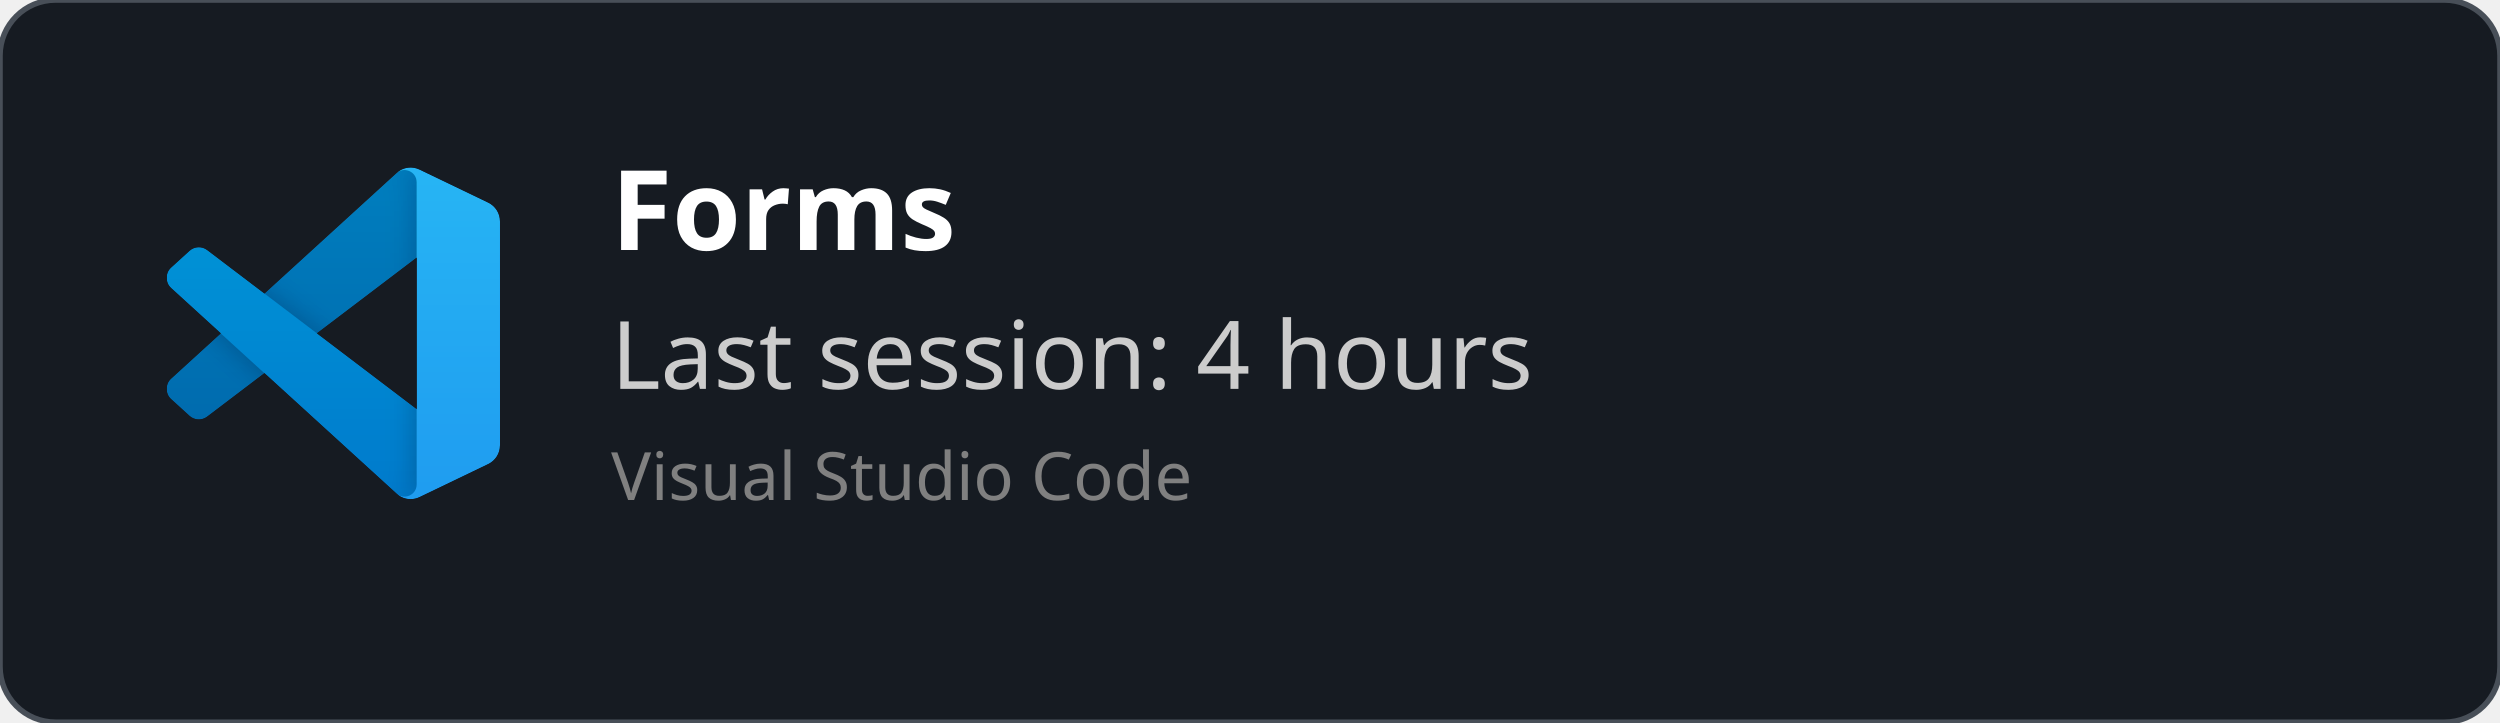
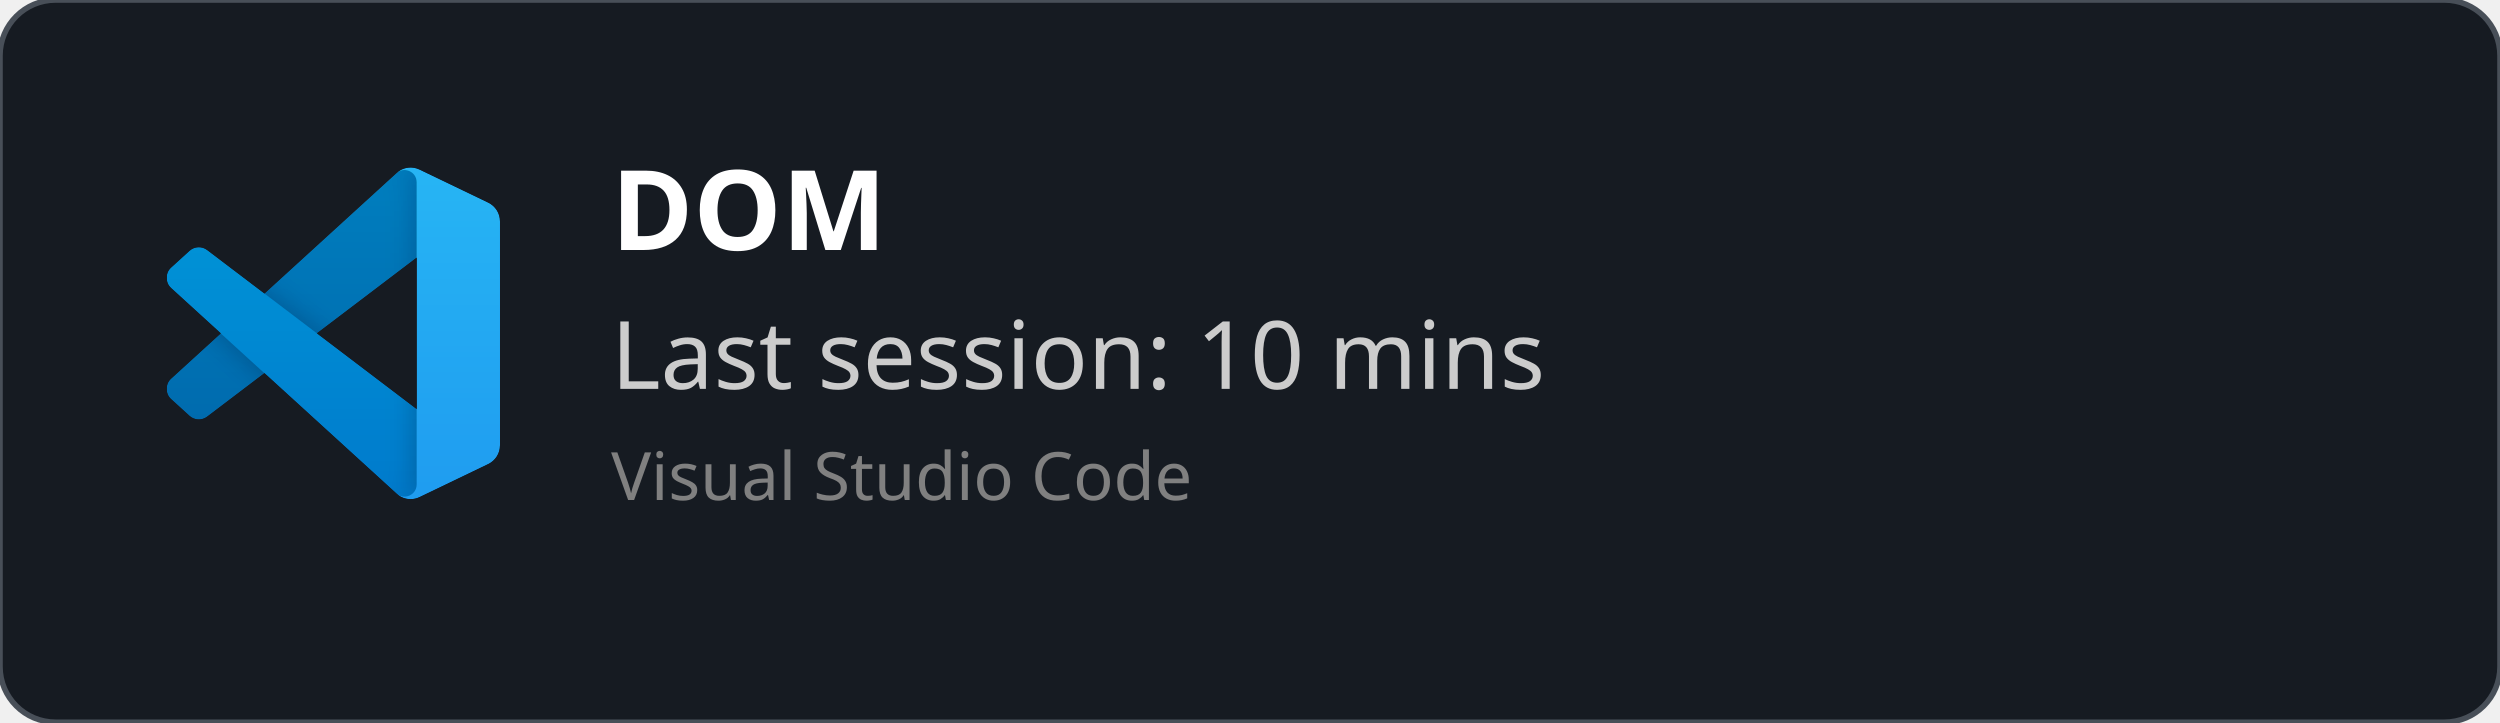
<svg xmlns="http://www.w3.org/2000/svg" width="450" height="130" viewBox="0 0 450 130" fill="none" role="img">
  <style>
    *{
        font-family: 'Segoe UI', Ubuntu, monospace
    }
    </style>
  <defs>
    <clipPath id="horizontalClip" x="20" y="20" width="500" height="200">
      <rect x="90" y="20" width="300" height="50" />
    </clipPath>
  </defs>
  <rect width="450" height="130" fill="rgba(22,27,34)" stroke="#484f58" stroke-width="1" fill-opacity="1" stroke-opacity="1" x="0" y="0" rx="10px" ry="10px">
    </rect>
  <svg width="60" height="60" x="30" y="30" viewBox="0 0 100 100" fill="none" id="vscode">
    <mask id="mask0" mask-type="alpha" maskUnits="userSpaceOnUse" x="0" y="0" width="100" height="100">
      <path fill-rule="evenodd" clip-rule="evenodd" d="M70.912 99.317C72.487 99.931 74.283 99.891 75.873 99.126L96.461 89.22C98.624 88.179 100 85.989 100 83.587V16.413C100 14.011 98.624 11.822 96.461 10.781L75.873 0.874C73.786 -0.13 71.345 0.116 69.513 1.447C69.252 1.637 69.003 1.849 68.769 2.083L29.355 38.041L12.187 25.01C10.589 23.797 8.354 23.896 6.869 25.246L1.363 30.255C-0.453 31.906 -0.455 34.763 1.359 36.417L16.247 50L1.359 63.583C-0.455 65.237 -0.453 68.094 1.363 69.745L6.869 74.754C8.354 76.104 10.589 76.204 12.187 74.99L29.355 61.959L68.769 97.917C69.392 98.541 70.125 99.01 70.912 99.317ZM75.015 27.299L45.109 50L75.015 72.701V27.299Z" fill="white" />
    </mask>
    <g mask="url(#mask0)">
      <path d="M96.461 10.796L75.857 0.876C73.472 -0.273 70.622 0.212 68.75 2.083L1.299 63.583C-0.516 65.237 -0.514 68.094 1.303 69.745L6.813 74.754C8.298 76.104 10.535 76.204 12.134 74.99L93.361 13.37C96.086 11.303 100 13.246 100 16.667V16.427C100 14.027 98.625 11.838 96.461 10.796Z" fill="#0065A9" />
      <g filter="url(#filter0_d)">
        <path d="M96.461 89.204L75.857 99.124C73.472 100.273 70.622 99.788 68.75 97.917L1.299 36.417C-0.516 34.763 -0.514 31.906 1.303 30.255L6.813 25.246C8.298 23.896 10.535 23.796 12.134 25.009L93.361 86.63C96.086 88.697 100 86.754 100 83.333V83.573C100 85.974 98.625 88.162 96.461 89.204Z" fill="#007ACC" />
      </g>
      <g filter="url(#filter1_d)">
        <path d="M75.858 99.126C73.472 100.274 70.622 99.788 68.75 97.917C71.056 100.223 75 98.59 75 95.328V4.672C75 1.41 71.056 -0.223 68.75 2.083C70.622 0.211 73.472 -0.274 75.858 0.874L96.459 10.781C98.623 11.822 100 14.011 100 16.413V83.587C100 85.989 98.623 88.179 96.459 89.22L75.858 99.126Z" fill="#1F9CF0" />
      </g>
      <g style="mix-blend-mode:overlay" opacity="0.25">
        <path fill-rule="evenodd" clip-rule="evenodd" d="M70.851 99.317C72.426 99.931 74.222 99.891 75.812 99.126L96.4 89.22C98.563 88.179 99.939 85.989 99.939 83.587V16.413C99.939 14.011 98.564 11.822 96.4 10.781L75.812 0.874C73.725 -0.13 71.284 0.116 69.453 1.447C69.191 1.637 68.942 1.849 68.708 2.083L29.294 38.041L12.126 25.01C10.528 23.796 8.293 23.896 6.809 25.246L1.302 30.255C-0.513 31.906 -0.515 34.763 1.298 36.417L16.186 50L1.298 63.583C-0.515 65.237 -0.513 68.094 1.302 69.745L6.809 74.754C8.293 76.104 10.528 76.204 12.126 74.99L29.294 61.959L68.708 97.917C69.332 98.54 70.064 99.01 70.851 99.317ZM74.954 27.299L45.048 50L74.954 72.701V27.299Z" fill="url(#paint0_linear)" />
      </g>
    </g>
    <defs>
      <filter id="filter0_d" x="-8.394" y="15.829" width="116.727" height="92.246" filterUnits="userSpaceOnUse" color-interpolation-filters="sRGB">
        <feFlood flood-opacity="0" result="BackgroundImageFix" />
        <feColorMatrix in="SourceAlpha" type="matrix" values="0 0 0 0 0 0 0 0 0 0 0 0 0 0 0 0 0 0 127 0" />
        <feOffset />
        <feGaussianBlur stdDeviation="4.167" />
        <feColorMatrix type="matrix" values="0 0 0 0 0 0 0 0 0 0 0 0 0 0 0 0 0 0 0.25 0" />
        <feBlend mode="overlay" in2="BackgroundImageFix" result="effect1_dropShadow" />
        <feBlend mode="normal" in="SourceGraphic" in2="effect1_dropShadow" result="shape" />
      </filter>
      <filter id="filter1_d" x="60.417" y="-8.076" width="47.917" height="116.151" filterUnits="userSpaceOnUse" color-interpolation-filters="sRGB">
        <feFlood flood-opacity="0" result="BackgroundImageFix" />
        <feColorMatrix in="SourceAlpha" type="matrix" values="0 0 0 0 0 0 0 0 0 0 0 0 0 0 0 0 0 0 127 0" />
        <feOffset />
        <feGaussianBlur stdDeviation="4.167" />
        <feColorMatrix type="matrix" values="0 0 0 0 0 0 0 0 0 0 0 0 0 0 0 0 0 0 0.25 0" />
        <feBlend mode="overlay" in2="BackgroundImageFix" result="effect1_dropShadow" />
        <feBlend mode="normal" in="SourceGraphic" in2="effect1_dropShadow" result="shape" />
      </filter>
      <linearGradient id="paint0_linear" x1="49.939" y1="0.258" x2="49.939" y2="99.742" gradientUnits="userSpaceOnUse">
        <stop stop-color="white" />
        <stop offset="1" stop-color="white" stop-opacity="0" />
      </linearGradient>
    </defs>
  </svg>
  <text x="110" y="45" font-size="20" clip-path="url(#horizontalClip)" font-weight="bold" font-family="Ubuntu" fill="white">
-     Forms
+     DOM
    </text>
  <text x="110" y="70" font-size="17px" font-family="Ubuntu" fill="#ccc">
-     Last session: 4 hours
+     Last session: 10 mins
    </text>
  <text x="110" y="90" font-size="12px" font-family="Ubuntu" fill="grey">
    Visual Studio Code
    </text>
</svg>
